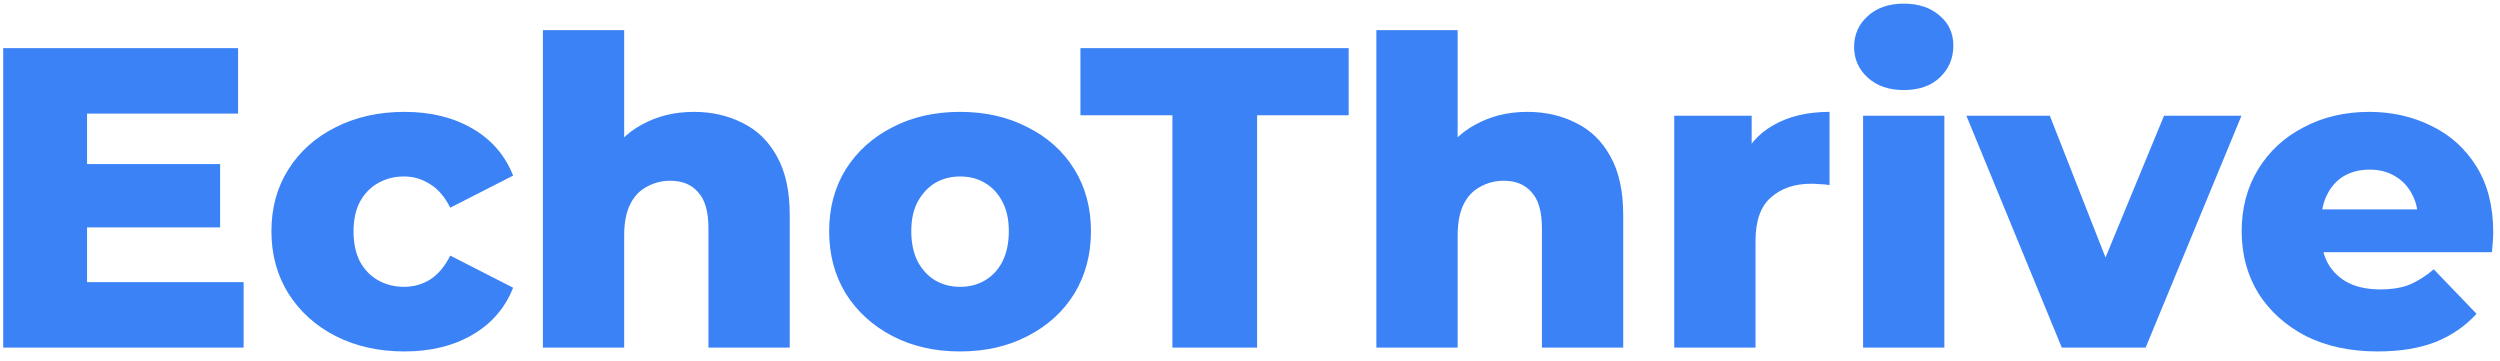
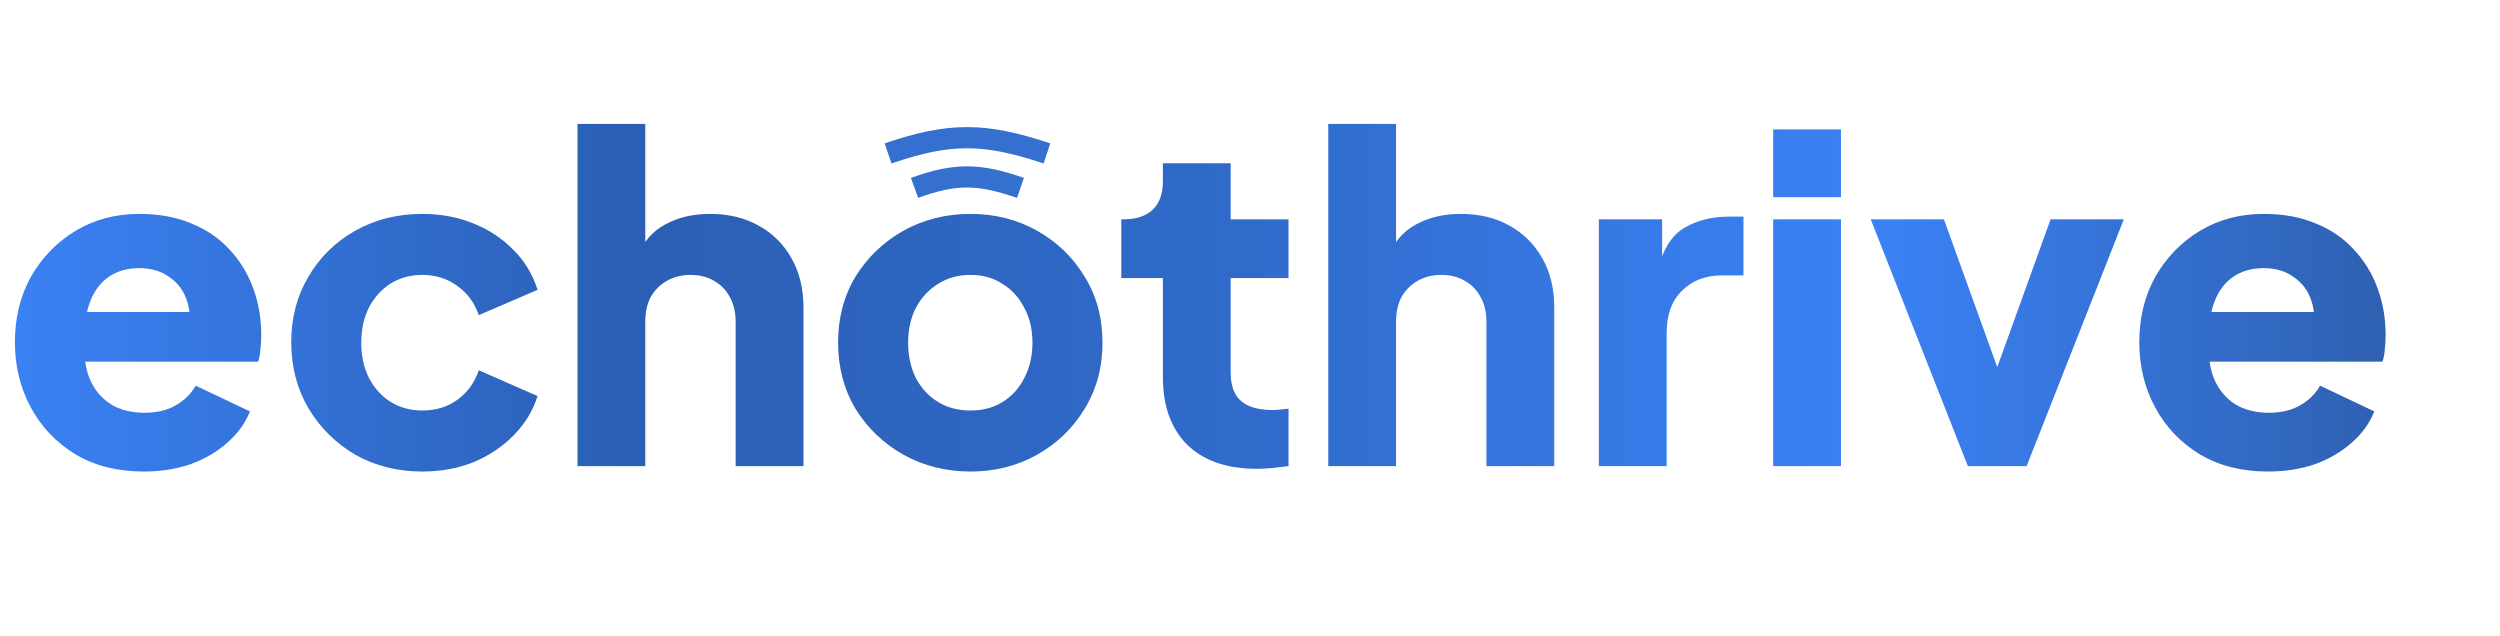
- <svg xmlns="http://www.w3.org/2000/svg" width="187" height="27" viewBox="0 0 187 27" fill="none">
-   <path d="M6.064 12.272H16.464V17.008H6.064V12.272ZM6.512 21.104H18.224V26H0.24V3.6H17.808V8.496H6.512V21.104ZM30.253 26.288C28.334 26.288 26.616 25.904 25.102 25.136C23.608 24.368 22.435 23.312 21.581 21.968C20.728 20.603 20.302 19.045 20.302 17.296C20.302 15.547 20.728 14 21.581 12.656C22.435 11.312 23.608 10.267 25.102 9.52C26.616 8.752 28.334 8.368 30.253 8.368C32.216 8.368 33.912 8.784 35.342 9.616C36.771 10.448 37.784 11.621 38.382 13.136L33.678 15.536C33.272 14.725 32.771 14.139 32.173 13.776C31.576 13.392 30.925 13.2 30.221 13.2C29.517 13.2 28.878 13.36 28.302 13.68C27.726 14 27.267 14.469 26.925 15.088C26.605 15.685 26.445 16.421 26.445 17.296C26.445 18.192 26.605 18.949 26.925 19.568C27.267 20.187 27.726 20.656 28.302 20.976C28.878 21.296 29.517 21.456 30.221 21.456C30.925 21.456 31.576 21.275 32.173 20.912C32.771 20.528 33.272 19.931 33.678 19.12L38.382 21.52C37.784 23.035 36.771 24.208 35.342 25.04C33.912 25.872 32.216 26.288 30.253 26.288ZM51.904 8.368C53.248 8.368 54.464 8.645 55.552 9.2C56.64 9.733 57.494 10.565 58.112 11.696C58.752 12.827 59.072 14.288 59.072 16.08V26H52.992V17.072C52.992 15.835 52.736 14.939 52.224 14.384C51.734 13.808 51.04 13.52 50.144 13.52C49.504 13.52 48.918 13.669 48.384 13.968C47.851 14.245 47.435 14.683 47.136 15.28C46.838 15.877 46.688 16.656 46.688 17.616V26H40.608V2.256H46.688V13.584L45.28 12.144C45.942 10.885 46.848 9.947 48 9.328C49.152 8.688 50.454 8.368 51.904 8.368ZM71.812 26.288C69.914 26.288 68.228 25.904 66.756 25.136C65.284 24.368 64.122 23.312 63.268 21.968C62.436 20.603 62.02 19.045 62.02 17.296C62.02 15.547 62.436 14 63.268 12.656C64.122 11.312 65.284 10.267 66.756 9.52C68.228 8.752 69.914 8.368 71.812 8.368C73.711 8.368 75.396 8.752 76.868 9.52C78.362 10.267 79.524 11.312 80.356 12.656C81.188 14 81.604 15.547 81.604 17.296C81.604 19.045 81.188 20.603 80.356 21.968C79.524 23.312 78.362 24.368 76.868 25.136C75.396 25.904 73.711 26.288 71.812 26.288ZM71.812 21.456C72.516 21.456 73.135 21.296 73.668 20.976C74.223 20.656 74.66 20.187 74.98 19.568C75.3 18.928 75.46 18.171 75.46 17.296C75.46 16.421 75.3 15.685 74.98 15.088C74.66 14.469 74.223 14 73.668 13.68C73.135 13.36 72.516 13.2 71.812 13.2C71.13 13.2 70.511 13.36 69.956 13.68C69.423 14 68.986 14.469 68.644 15.088C68.324 15.685 68.164 16.421 68.164 17.296C68.164 18.171 68.324 18.928 68.644 19.568C68.986 20.187 69.423 20.656 69.956 20.976C70.511 21.296 71.13 21.456 71.812 21.456ZM87.695 26V8.624H80.816V3.6H100.88V8.624H94.031V26H87.695ZM114.248 8.368C115.592 8.368 116.808 8.645 117.896 9.2C118.984 9.733 119.837 10.565 120.456 11.696C121.096 12.827 121.416 14.288 121.416 16.08V26H115.336V17.072C115.336 15.835 115.08 14.939 114.568 14.384C114.077 13.808 113.384 13.52 112.488 13.52C111.848 13.52 111.261 13.669 110.728 13.968C110.195 14.245 109.779 14.683 109.48 15.28C109.181 15.877 109.032 16.656 109.032 17.616V26H102.952V2.256H109.032V13.584L107.624 12.144C108.285 10.885 109.192 9.947 110.344 9.328C111.496 8.688 112.797 8.368 114.248 8.368ZM125.233 26V8.656H131.025V13.712L130.161 12.272C130.673 10.971 131.505 10 132.657 9.36C133.809 8.699 135.207 8.368 136.849 8.368V13.84C136.572 13.797 136.327 13.776 136.113 13.776C135.921 13.755 135.708 13.744 135.473 13.744C134.236 13.744 133.233 14.085 132.465 14.768C131.697 15.429 131.313 16.517 131.313 18.032V26H125.233ZM139.358 26V8.656H145.438V26H139.358ZM142.398 6.736C141.289 6.736 140.393 6.427 139.71 5.808C139.028 5.189 138.686 4.421 138.686 3.504C138.686 2.587 139.028 1.819 139.71 1.2C140.393 0.581 141.289 0.272 142.398 0.272C143.508 0.272 144.404 0.571 145.086 1.168C145.769 1.744 146.11 2.491 146.11 3.408C146.11 4.368 145.769 5.168 145.086 5.808C144.425 6.427 143.529 6.736 142.398 6.736ZM154.222 26L147.085 8.656H153.326L159.022 23.152H155.885L161.87 8.656H167.662L160.494 26H154.222ZM177.853 26.288C175.805 26.288 174.013 25.904 172.477 25.136C170.962 24.347 169.778 23.28 168.924 21.936C168.093 20.571 167.677 19.024 167.677 17.296C167.677 15.568 168.082 14.032 168.893 12.688C169.725 11.323 170.866 10.267 172.317 9.52C173.767 8.752 175.399 8.368 177.213 8.368C178.919 8.368 180.477 8.72 181.885 9.424C183.293 10.107 184.413 11.12 185.245 12.464C186.077 13.808 186.493 15.44 186.493 17.36C186.493 17.573 186.482 17.819 186.461 18.096C186.439 18.373 186.418 18.629 186.397 18.864H172.669V15.664H183.165L180.861 16.56C180.882 15.771 180.733 15.088 180.413 14.512C180.114 13.936 179.687 13.488 179.133 13.168C178.599 12.848 177.97 12.688 177.245 12.688C176.519 12.688 175.879 12.848 175.325 13.168C174.791 13.488 174.375 13.947 174.077 14.544C173.778 15.12 173.629 15.803 173.629 16.592V17.52C173.629 18.373 173.799 19.109 174.141 19.728C174.503 20.347 175.015 20.827 175.677 21.168C176.338 21.488 177.127 21.648 178.045 21.648C178.898 21.648 179.623 21.531 180.221 21.296C180.839 21.04 181.447 20.656 182.045 20.144L185.245 23.472C184.413 24.389 183.389 25.093 182.173 25.584C180.957 26.053 179.517 26.288 177.853 26.288Z" fill="#3B82F6" />
+ <svg xmlns="http://www.w3.org/2000/svg" width="177" height="45" viewBox="0 0 177 45" fill="none">
+   <path d="M10.176 33.384C8.32 33.384 6.709 32.979 5.344 32.168C3.979 31.336 2.923 30.227 2.176 28.84C1.429 27.453 1.056 25.917 1.056 24.232C1.056 22.483 1.44 20.925 2.208 19.56C2.997 18.195 4.053 17.117 5.376 16.328C6.699 15.539 8.192 15.144 9.856 15.144C11.243 15.144 12.469 15.368 13.536 15.816C14.603 16.243 15.499 16.851 16.224 17.64C16.971 18.429 17.536 19.347 17.92 20.392C18.304 21.416 18.496 22.536 18.496 23.752C18.496 24.093 18.475 24.435 18.432 24.776C18.411 25.096 18.357 25.373 18.272 25.608H5.184V22.088H15.552L13.28 23.752C13.493 22.835 13.483 22.024 13.248 21.32C13.013 20.595 12.597 20.029 12 19.624C11.424 19.197 10.709 18.984 9.856 18.984C9.024 18.984 8.309 19.187 7.712 19.592C7.115 19.997 6.667 20.595 6.368 21.384C6.069 22.173 5.952 23.133 6.016 24.264C5.931 25.245 6.048 26.109 6.368 26.856C6.688 27.603 7.179 28.189 7.84 28.616C8.501 29.021 9.301 29.224 10.24 29.224C11.093 29.224 11.819 29.053 12.416 28.712C13.035 28.371 13.515 27.901 13.856 27.304L17.696 29.128C17.355 29.981 16.811 30.728 16.064 31.368C15.339 32.008 14.475 32.509 13.472 32.872C12.469 33.213 11.371 33.384 10.176 33.384ZM29.898 33.384C28.149 33.384 26.57 32.989 25.163 32.2C23.776 31.389 22.666 30.291 21.834 28.904C21.024 27.517 20.619 25.96 20.619 24.232C20.619 22.504 21.024 20.957 21.834 19.592C22.645 18.205 23.755 17.117 25.163 16.328C26.57 15.539 28.149 15.144 29.898 15.144C31.2 15.144 32.405 15.368 33.514 15.816C34.624 16.264 35.573 16.893 36.362 17.704C37.152 18.493 37.717 19.432 38.059 20.52L33.898 22.312C33.6 21.437 33.088 20.744 32.362 20.232C31.659 19.72 30.837 19.464 29.898 19.464C29.067 19.464 28.32 19.667 27.659 20.072C27.018 20.477 26.506 21.043 26.122 21.768C25.76 22.493 25.578 23.325 25.578 24.264C25.578 25.203 25.76 26.035 26.122 26.76C26.506 27.485 27.018 28.051 27.659 28.456C28.32 28.861 29.067 29.064 29.898 29.064C30.858 29.064 31.691 28.808 32.395 28.296C33.099 27.784 33.6 27.091 33.898 26.216L38.059 28.04C37.739 29.064 37.184 29.981 36.395 30.792C35.605 31.603 34.656 32.243 33.547 32.712C32.437 33.16 31.221 33.384 29.898 33.384ZM40.885 33V8.776H45.685V18.984L45.109 18.216C45.514 17.171 46.165 16.403 47.061 15.912C47.978 15.4 49.045 15.144 50.261 15.144C51.584 15.144 52.736 15.421 53.717 15.976C54.72 16.531 55.498 17.309 56.053 18.312C56.608 19.293 56.885 20.445 56.885 21.768V33H52.085V22.792C52.085 22.109 51.946 21.523 51.669 21.032C51.413 20.541 51.04 20.157 50.549 19.88C50.08 19.603 49.525 19.464 48.885 19.464C48.266 19.464 47.712 19.603 47.221 19.88C46.73 20.157 46.346 20.541 46.069 21.032C45.813 21.523 45.685 22.109 45.685 22.792V33H40.885ZM68.713 33.384C66.985 33.384 65.407 32.989 63.977 32.2C62.569 31.411 61.439 30.333 60.585 28.968C59.753 27.581 59.337 26.013 59.337 24.264C59.337 22.493 59.753 20.925 60.585 19.56C61.439 18.195 62.569 17.117 63.977 16.328C65.407 15.539 66.985 15.144 68.713 15.144C70.441 15.144 72.009 15.539 73.417 16.328C74.825 17.117 75.945 18.195 76.777 19.56C77.631 20.925 78.057 22.493 78.057 24.264C78.057 26.013 77.631 27.581 76.777 28.968C75.945 30.333 74.825 31.411 73.417 32.2C72.009 32.989 70.441 33.384 68.713 33.384ZM68.713 29.064C69.588 29.064 70.345 28.861 70.985 28.456C71.647 28.051 72.159 27.485 72.521 26.76C72.905 26.035 73.097 25.203 73.097 24.264C73.097 23.325 72.905 22.504 72.521 21.8C72.159 21.075 71.647 20.509 70.985 20.104C70.345 19.677 69.588 19.464 68.713 19.464C67.839 19.464 67.071 19.677 66.409 20.104C65.748 20.509 65.225 21.075 64.841 21.8C64.479 22.504 64.297 23.325 64.297 24.264C64.297 25.203 64.479 26.035 64.841 26.76C65.225 27.485 65.748 28.051 66.409 28.456C67.071 28.861 67.839 29.064 68.713 29.064ZM88.989 33.192C86.876 33.192 85.234 32.627 84.061 31.496C82.909 30.344 82.332 28.744 82.332 26.696V19.688H79.388V15.528H79.549C80.445 15.528 81.127 15.304 81.597 14.856C82.087 14.408 82.332 13.736 82.332 12.84V11.56H87.132V15.528H91.228V19.688H87.132V26.376C87.132 26.973 87.239 27.475 87.453 27.88C87.666 28.264 87.996 28.552 88.445 28.744C88.892 28.936 89.447 29.032 90.109 29.032C90.258 29.032 90.428 29.021 90.621 29C90.812 28.979 91.015 28.957 91.228 28.936V33C90.909 33.043 90.546 33.085 90.141 33.128C89.735 33.171 89.351 33.192 88.989 33.192ZM94.041 33V8.776H98.841V18.984L98.265 18.216C98.671 17.171 99.321 16.403 100.217 15.912C101.135 15.4 102.201 15.144 103.417 15.144C104.74 15.144 105.892 15.421 106.873 15.976C107.876 16.531 108.655 17.309 109.209 18.312C109.764 19.293 110.041 20.445 110.041 21.768V33H105.241V22.792C105.241 22.109 105.103 21.523 104.825 21.032C104.569 20.541 104.196 20.157 103.705 19.88C103.236 19.603 102.681 19.464 102.041 19.464C101.423 19.464 100.868 19.603 100.377 19.88C99.887 20.157 99.503 20.541 99.225 21.032C98.969 21.523 98.841 22.109 98.841 22.792V33H94.041ZM113.198 33V15.528H117.678V19.72L117.358 19.112C117.742 17.64 118.371 16.648 119.246 16.136C120.142 15.603 121.198 15.336 122.414 15.336H123.438V19.496H121.934C120.76 19.496 119.811 19.859 119.086 20.584C118.36 21.288 117.998 22.291 117.998 23.592V33H113.198ZM125.541 33V15.528H130.341V33H125.541ZM125.541 13.96V9.16H130.341V13.96H125.541ZM139.326 33L132.446 15.528H137.63L142.398 28.744H140.414L145.182 15.528H150.366L143.486 33H139.326ZM160.582 33.384C158.726 33.384 157.116 32.979 155.75 32.168C154.385 31.336 153.329 30.227 152.582 28.84C151.836 27.453 151.462 25.917 151.462 24.232C151.462 22.483 151.846 20.925 152.614 19.56C153.404 18.195 154.46 17.117 155.782 16.328C157.105 15.539 158.598 15.144 160.262 15.144C161.649 15.144 162.876 15.368 163.942 15.816C165.009 16.243 165.905 16.851 166.63 17.64C167.377 18.429 167.942 19.347 168.326 20.392C168.71 21.416 168.902 22.536 168.902 23.752C168.902 24.093 168.881 24.435 168.838 24.776C168.817 25.096 168.764 25.373 168.678 25.608H155.59V22.088H165.958L163.686 23.752C163.9 22.835 163.889 22.024 163.654 21.32C163.42 20.595 163.004 20.029 162.406 19.624C161.83 19.197 161.116 18.984 160.262 18.984C159.43 18.984 158.716 19.187 158.118 19.592C157.521 19.997 157.073 20.595 156.774 21.384C156.476 22.173 156.358 23.133 156.422 24.264C156.337 25.245 156.454 26.109 156.774 26.856C157.094 27.603 157.585 28.189 158.246 28.616C158.908 29.021 159.708 29.224 160.646 29.224C161.5 29.224 162.225 29.053 162.822 28.712C163.441 28.371 163.921 27.901 164.262 27.304L168.102 29.128C167.761 29.981 167.217 30.728 166.47 31.368C165.745 32.008 164.881 32.509 163.878 32.872C162.876 33.213 161.777 33.384 160.582 33.384Z" fill="url(#paint0_linear_605_29)" />
+   <path d="M64.75 13.302C67.723 12.226 69.361 12.31 72.25 13.302" stroke="#3570D0" stroke-width="1.5" />
+   <path d="M62.875 10.863C67.276 9.351 69.737 9.403 74.125 10.863" stroke="#3570D0" stroke-width="1.5" />
+   <defs>
+     <linearGradient id="paint0_linear_605_29" x1="0" y1="22.5" x2="177" y2="22.5" gradientUnits="userSpaceOnUse">
+       <stop stop-color="#3B82F6" />
+       <stop offset="0.25" stop-color="#2B5FB4" />
+       <stop offset="0.5" stop-color="#306BCB" />
+       <stop offset="0.75" stop-color="#3B82F6" />
+       <stop offset="1" stop-color="#2C59A2" />
+     </linearGradient>
+   </defs>
</svg>
